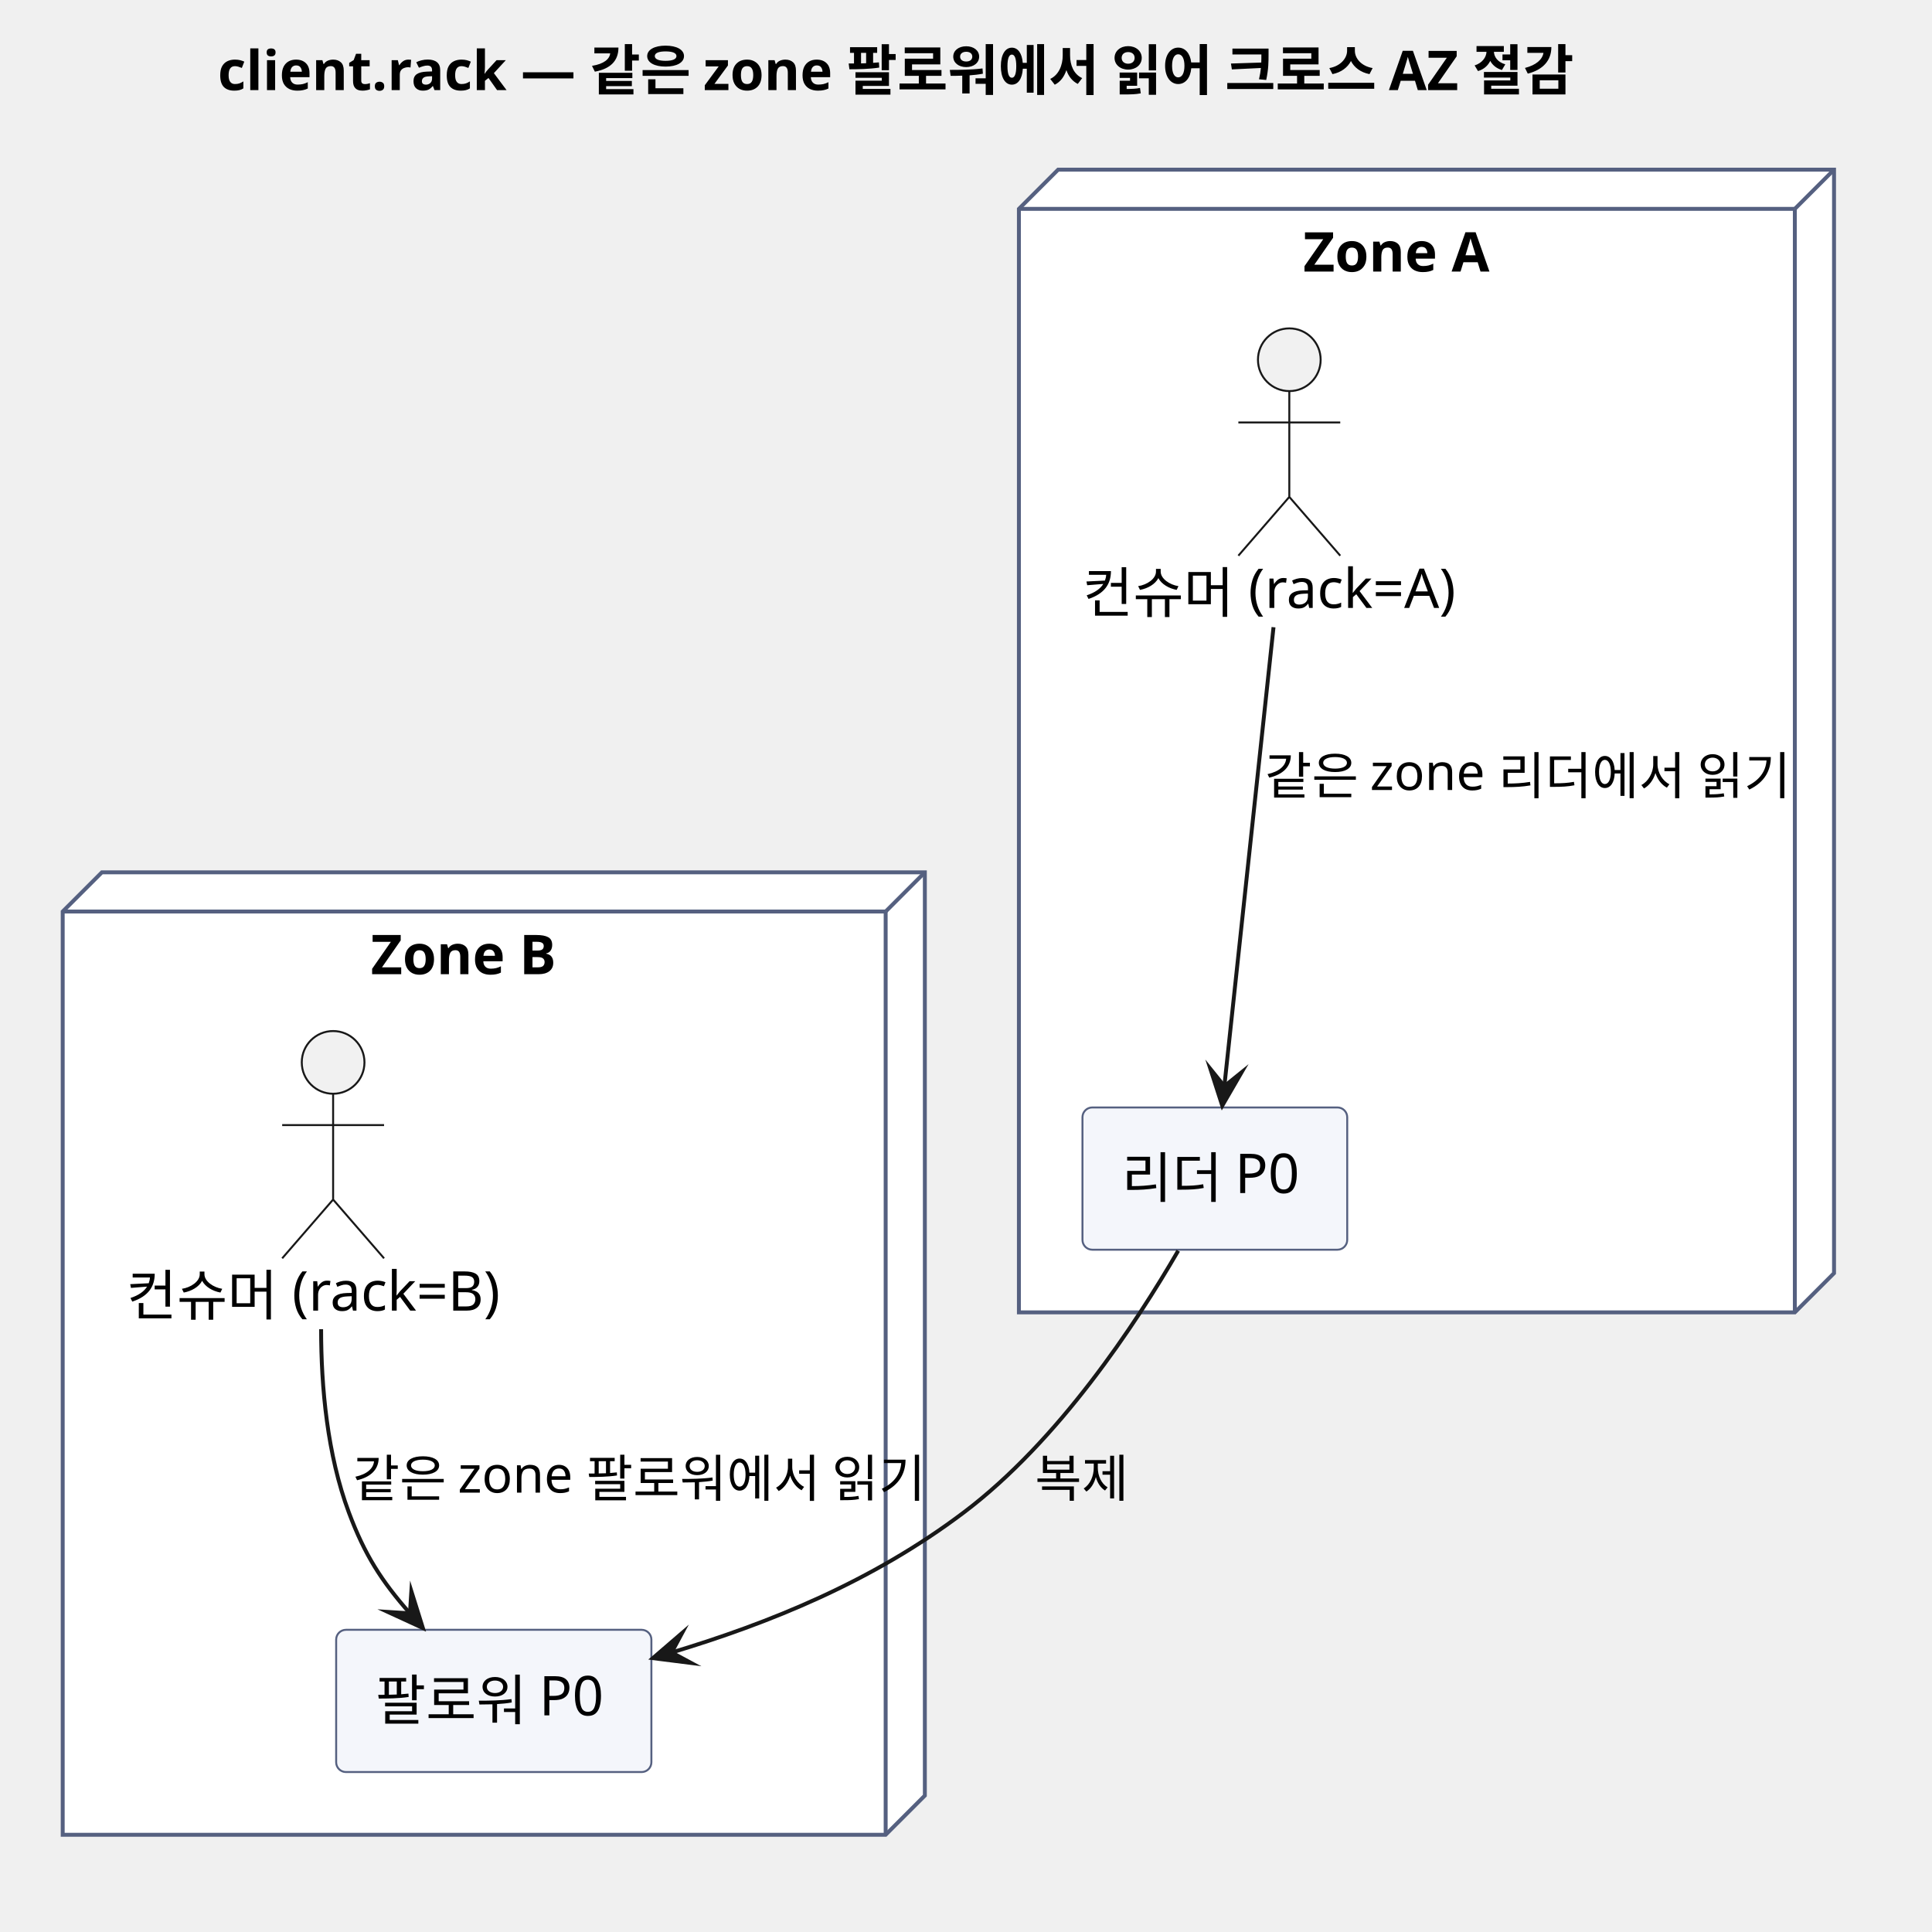
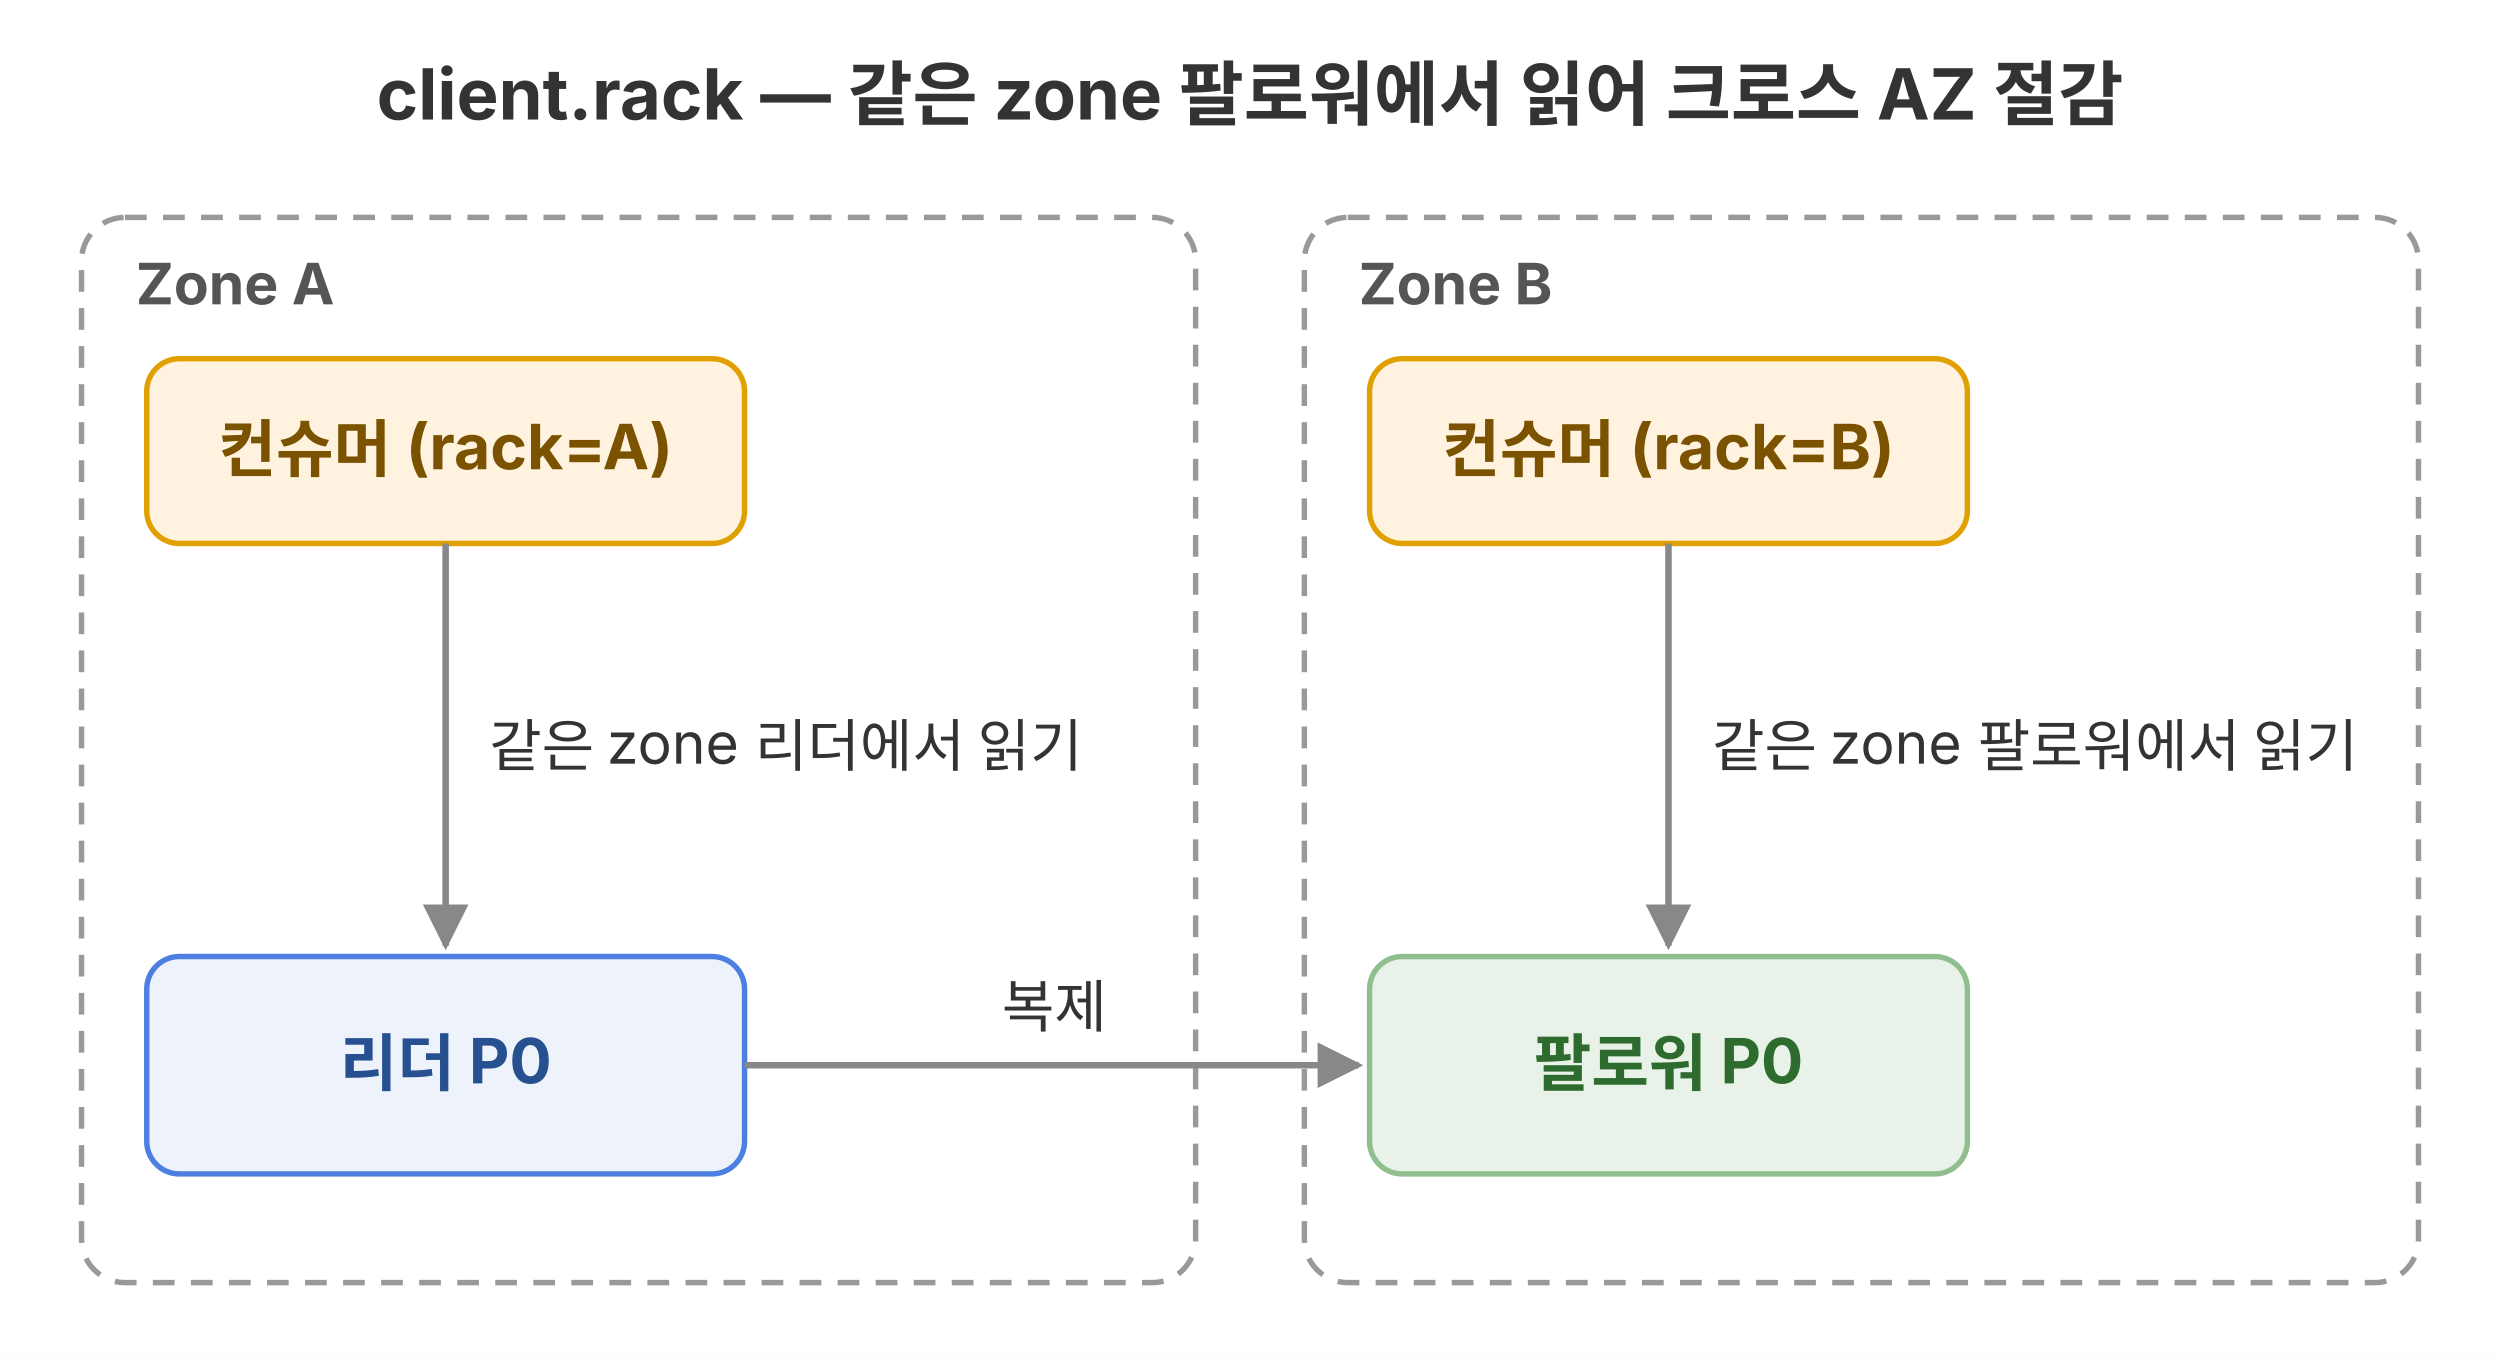
- <svg xmlns="http://www.w3.org/2000/svg" contentStyleType="text/css" data-diagram-type="DESCRIPTION" height="493px" preserveAspectRatio="none" style="width:493px;height:493px;background:#FFFFFF;" version="1.1" viewBox="0 0 493 493" width="493px" zoomAndPan="magnify">
-   <defs />
-   <g>
-     <g class="title" data-source-line="10">
-       <text fill="#000000" font-family="sans-serif" font-size="14" font-weight="700" lengthAdjust="spacing" textLength="374.856" x="55.572" y="22.995">client.rack — 같은 zone 팔로워에서 읽어 크로스 AZ 절감</text>
-     </g>
-     <g class="cluster" data-qualified-name="Zone A" data-source-line="12" id="ent0001">
-       <polygon fill="#FFFFFF" points="260,53.297,270,43.297,468,43.297,468,324.887,458,334.887,260,334.887,260,53.297" style="stroke:#556080;stroke-width:1;stroke-linejoin:miter;stroke-miterlimit:10;" />
-       <line style="stroke:#556080;stroke-width:1;" x1="458" x2="468" y1="53.297" y2="43.297" />
-       <line style="stroke:#556080;stroke-width:1;" x1="260" x2="458" y1="53.297" y2="53.297" />
-       <line style="stroke:#556080;stroke-width:1;" x1="458" x2="458" y1="53.297" y2="334.887" />
-       <text fill="#000000" font-family="sans-serif" font-size="14" font-weight="700" lengthAdjust="spacing" textLength="54.94" x="332.53" y="69.292">Zone A</text>
-     </g>
-     <g class="cluster" data-qualified-name="Zone B" data-source-line="16" id="ent0004">
-       <polygon fill="#FFFFFF" points="16,232.597,26,222.597,236,222.597,236,458.187,226,468.187,16,468.187,16,232.597" style="stroke:#556080;stroke-width:1;stroke-linejoin:miter;stroke-miterlimit:10;" />
-       <line style="stroke:#556080;stroke-width:1;" x1="226" x2="236" y1="232.597" y2="222.597" />
-       <line style="stroke:#556080;stroke-width:1;" x1="16" x2="226" y1="232.597" y2="232.597" />
-       <line style="stroke:#556080;stroke-width:1;" x1="226" x2="226" y1="232.597" y2="468.187" />
-       <text fill="#000000" font-family="sans-serif" font-size="14" font-weight="700" lengthAdjust="spacing" textLength="54.776" x="94.612" y="248.592">Zone B</text>
-     </g>
-     <g class="entity" data-qualified-name="Zone A.L" data-source-line="13" id="ent0002">
-       <rect fill="#F4F6FB" height="36.297" rx="2.5" ry="2.5" style="stroke:#556080;stroke-width:0.5;" width="67.56" x="276.22" y="282.597" />
-       <text fill="#000000" font-family="sans-serif" font-size="14" lengthAdjust="spacing" textLength="47.56" x="286.22" y="305.592">리더 P0</text>
-     </g>
-     <g class="entity" data-qualified-name="Zone A.ca" data-source-line="14" id="ent0003">
-       <ellipse cx="329.001" cy="91.797" fill="#F1F1F1" rx="8" ry="8" style="stroke:#181818;stroke-width:0.5;" />
-       <path d="M329.001,99.797 L329.001,126.797 M316.001,107.797 L342.001,107.797 M329.001,126.797 L316.001,141.797 M329.001,126.797 L342.001,141.797" fill="none" style="stroke:#181818;stroke-width:0.5;" />
-       <text fill="#000000" font-family="sans-serif" font-size="14" lengthAdjust="spacing" textLength="105.461" x="276.27" y="156.292">컨슈머 (rack=A)</text>
-     </g>
-     <g class="entity" data-qualified-name="Zone B.F" data-source-line="17" id="ent0005">
-       <rect fill="#F4F6FB" height="36.297" rx="2.5" ry="2.5" style="stroke:#556080;stroke-width:0.5;" width="80.44" x="85.78" y="415.887" />
-       <text fill="#000000" font-family="sans-serif" font-size="14" lengthAdjust="spacing" textLength="60.44" x="95.78" y="438.882">팔로워 P0</text>
-     </g>
-     <g class="entity" data-qualified-name="Zone B.cb" data-source-line="18" id="ent0006">
-       <ellipse cx="85.004" cy="271.097" fill="#F1F1F1" rx="8" ry="8" style="stroke:#181818;stroke-width:0.5;" />
-       <path d="M85.004,279.097 L85.004,306.097 M72.004,287.097 L98.004,287.097 M85.004,306.097 L72.004,321.097 M85.004,306.097 L98.004,321.097" fill="none" style="stroke:#181818;stroke-width:0.5;" />
-       <text fill="#000000" font-family="sans-serif" font-size="14" lengthAdjust="spacing" textLength="105.489" x="32.26" y="335.592">컨슈머 (rack=B)</text>
-     </g>
-     <g class="link" data-entity-1="ent0003" data-entity-2="ent0002" data-link-type="dependency" data-source-line="20" id="lnk7">
-       <path d="M324.97,160.047 C320.94,197.657 315.452,248.885 312.423,277.175" fill="none" id="ca-to-L" style="stroke:#181818;stroke-width:1;" />
-       <polygon fill="#181818" points="311.89,282.147,316.826,273.624,312.423,277.175,308.871,272.772,311.89,282.147" style="stroke:#181818;stroke-width:1;stroke-linejoin:miter;stroke-miterlimit:10;" />
-       <text fill="#000000" font-family="sans-serif" font-size="13" lengthAdjust="spacing" textLength="139.092" x="322.76" y="202.664">같은 zone 리더에서 읽기</text>
-     </g>
-     <g class="link" data-entity-1="ent0006" data-entity-2="ent0005" data-link-type="dependency" data-source-line="21" id="lnk8">
-       <path d="M81.94,339.177 C81.94,354.117 83.54,371.227 89,385.887 C93.07,396.807 97.357,403.443 104.607,411.683" fill="none" id="cb-to-F" style="stroke:#181818;stroke-width:1;" />
-       <polygon fill="#181818" points="107.91,415.437,104.968,406.038,104.607,411.683,98.962,411.322,107.91,415.437" style="stroke:#181818;stroke-width:1;stroke-linejoin:miter;stroke-miterlimit:10;" />
-       <text fill="#000000" font-family="sans-serif" font-size="13" lengthAdjust="spacing" textLength="151.052" x="90" y="381.954">같은 zone 팔로워에서 읽기</text>
-     </g>
-     <g class="link" data-entity-1="ent0002" data-entity-2="ent0005" data-link-type="dependency" data-source-line="22" id="lnk9">
-       <path d="M300.65,319.157 C289.76,337.947 270.16,367.627 246,385.887 C222.43,403.707 196.058,414.245 171.388,421.675" fill="none" id="L-to-F" style="stroke:#181818;stroke-width:1;" />
-       <polygon fill="#181818" points="166.6,423.117,176.371,424.351,171.388,421.675,174.064,416.691,166.6,423.117" style="stroke:#181818;stroke-width:1;stroke-linejoin:miter;stroke-miterlimit:10;" />
-       <text fill="#000000" font-family="sans-serif" font-size="13" lengthAdjust="spacing" textLength="23.92" x="264.08" y="381.954">복제</text>
-     </g>
-   </g>
+ <svg xmlns="http://www.w3.org/2000/svg" width="460" height="250" viewBox="0 0 460 250" font-family="-apple-system, 'Segoe UI', 'Noto Sans KR', sans-serif">
+   <defs>
+     <marker id="ah" viewBox="0 0 10 10" refX="9" refY="5" markerWidth="7" markerHeight="7" orient="auto-start-reverse">
+       <path d="M0,0 L10,5 L0,10 z" fill="#888" />
+     </marker>
+   </defs>
+   <rect x="0" y="0" width="460" height="250" fill="#FFFFFF" />
+   <text x="230.0" y="22" font-size="13" fill="#333" text-anchor="middle" font-weight="bold">client.rack — 같은 zone 팔로워에서 읽어 크로스 AZ 절감</text>
+   <rect x="15" y="40" width="205" height="196" rx="8" fill="#FFFFFF" stroke="#999999" stroke-dasharray="4 3" />
+   <text x="25" y="56" font-size="10.5" fill="#555" text-anchor="start" font-weight="bold">Zone A</text>
+   <rect x="240" y="40" width="205" height="196" rx="8" fill="#FFFFFF" stroke="#999999" stroke-dasharray="4 3" />
+   <text x="250" y="56" font-size="10.5" fill="#555" text-anchor="start" font-weight="bold">Zone B</text>
+   <rect x="27" y="66" width="110" height="34" rx="6" fill="#FFF3E0" stroke="#E0A000" />
+   <text x="82.0" y="86.75" font-size="11.5" fill="#7A5200" text-anchor="middle" font-weight="bold">컨슈머 (rack=A)</text>
+   <rect x="252" y="66" width="110" height="34" rx="6" fill="#FFF3E0" stroke="#E0A000" />
+   <text x="307.0" y="86.75" font-size="11.5" fill="#7A5200" text-anchor="middle" font-weight="bold">컨슈머 (rack=B)</text>
+   <rect x="27" y="176" width="110" height="40" rx="6" fill="#EEF3FB" stroke="#4C7FE0" />
+   <text x="82.0" y="199.75" font-size="11.5" fill="#26508F" text-anchor="middle" font-weight="bold">리더 P0</text>
+   <rect x="252" y="176" width="110" height="40" rx="6" fill="#E9F2E9" stroke="#8FBF8F" />
+   <text x="307.0" y="199.75" font-size="11.5" fill="#2E6B2E" text-anchor="middle" font-weight="bold">팔로워 P0</text>
+   <line x1="82" y1="100" x2="82" y2="174" stroke="#888" stroke-width="1.2" marker-end="url(#ah)" />
+   <text x="90" y="141" font-size="10.5" fill="#333" text-anchor="start">같은 zone 리더에서 읽기</text>
+   <line x1="307" y1="100" x2="307" y2="174" stroke="#888" stroke-width="1.2" marker-end="url(#ah)" />
+   <text x="315" y="141" font-size="10.5" fill="#333" text-anchor="start">같은 zone 팔로워에서 읽기</text>
+   <line x1="137" y1="196" x2="250" y2="196" stroke="#888" stroke-width="1.2" marker-end="url(#ah)" />
+   <text x="194" y="189" font-size="10.5" fill="#333" text-anchor="middle">복제</text>
</svg>
